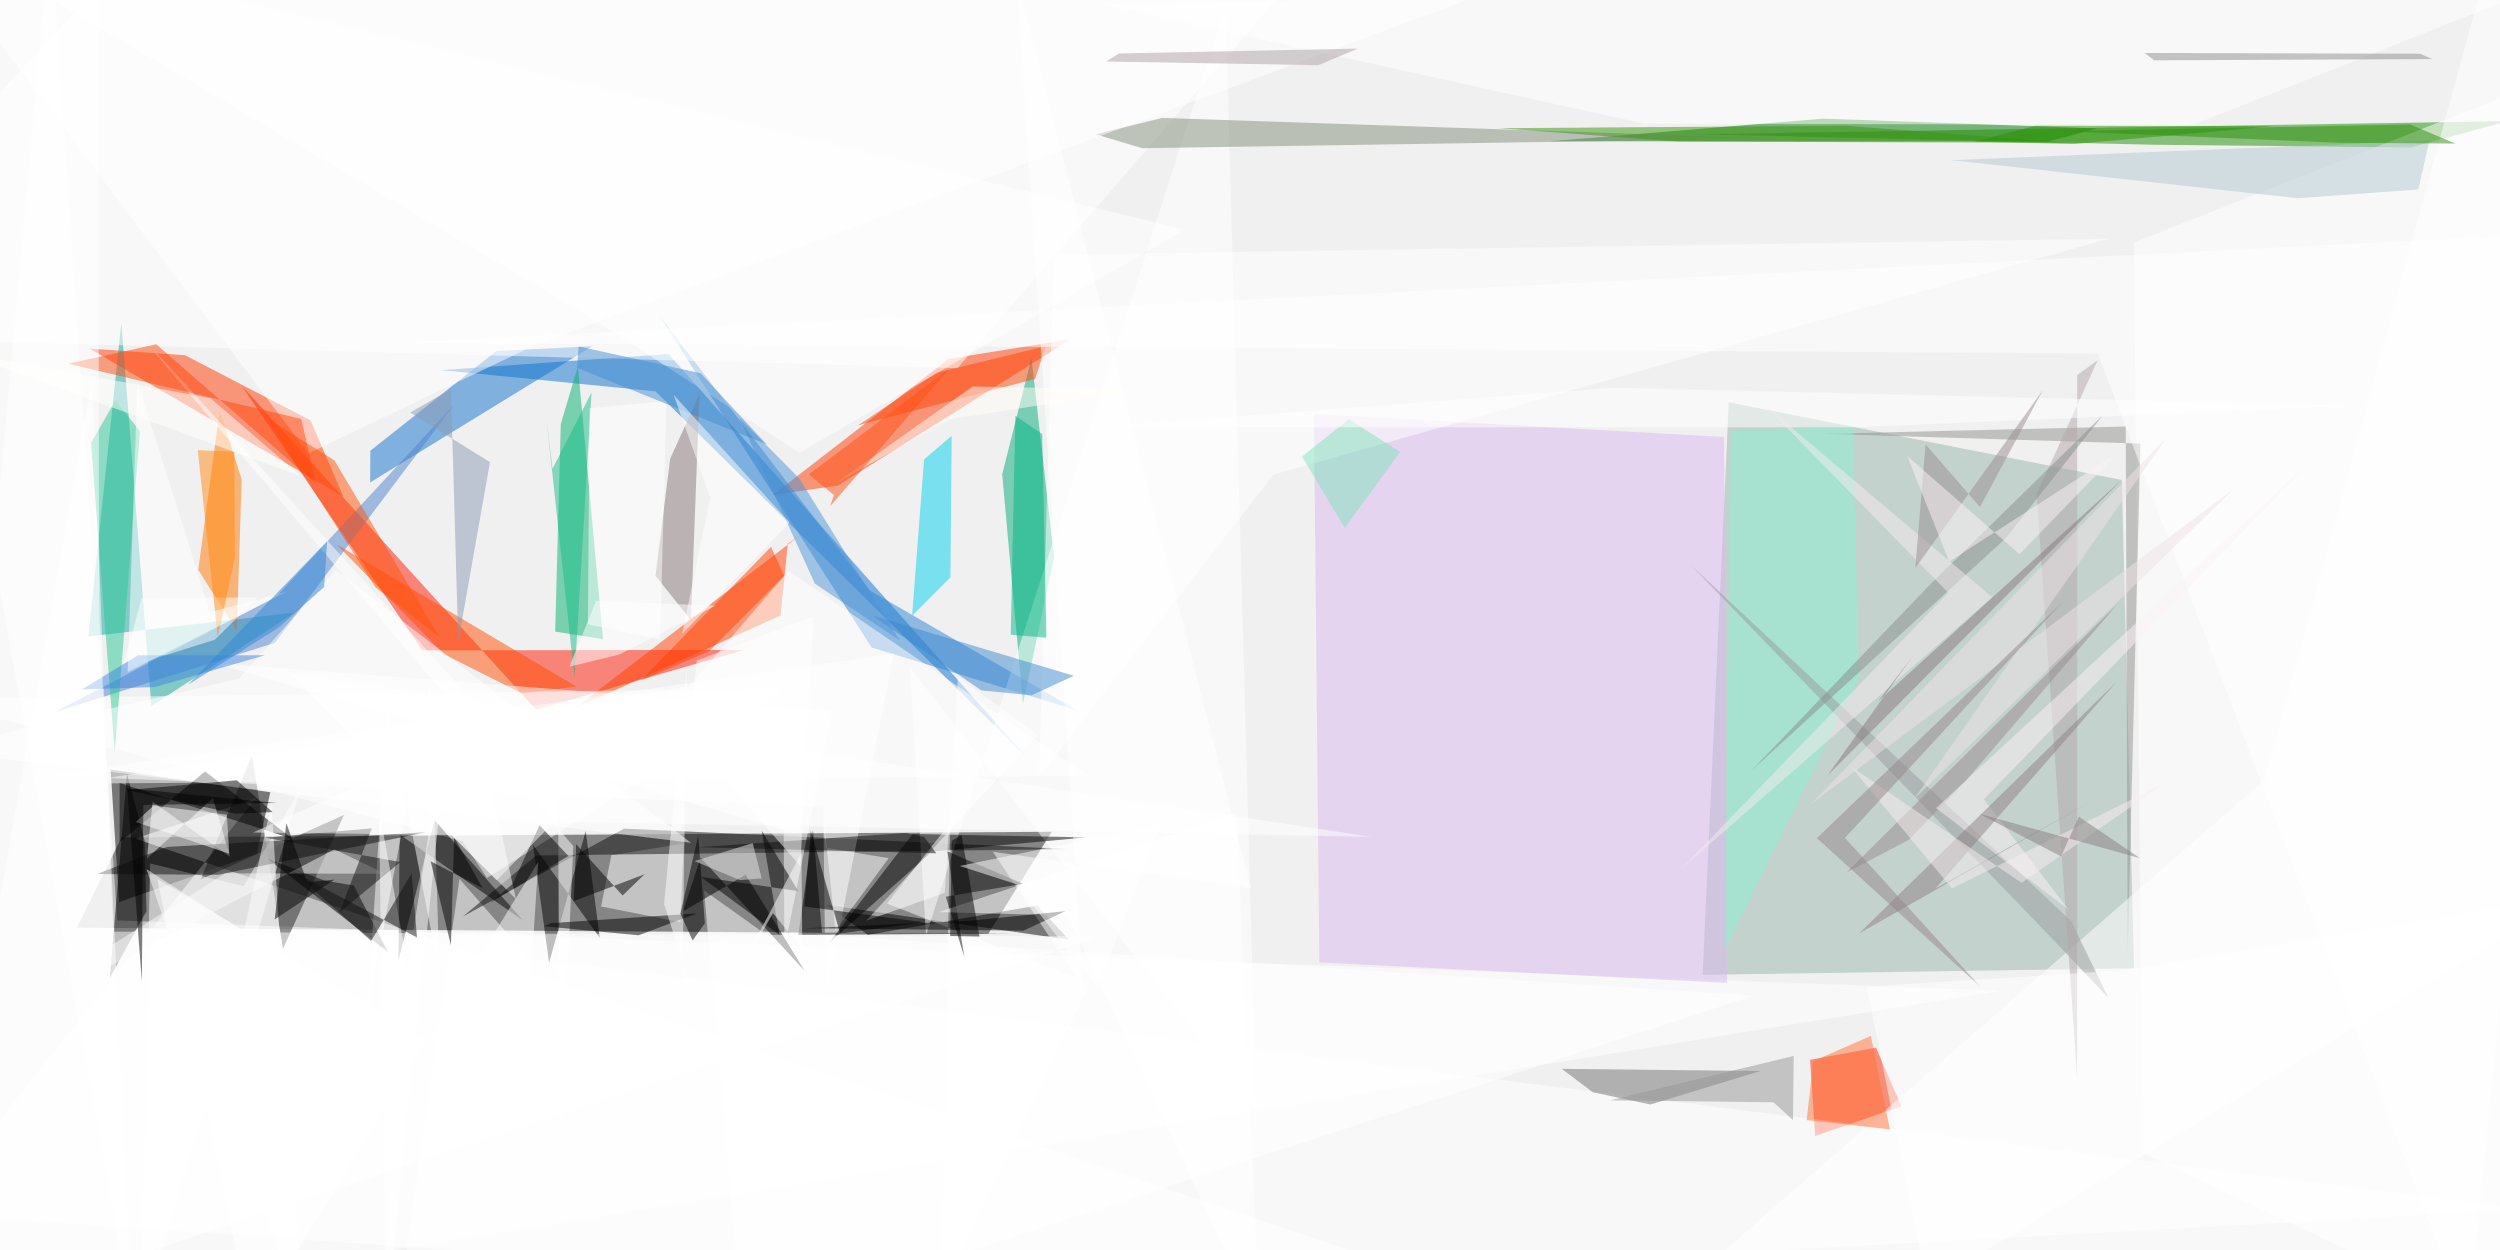
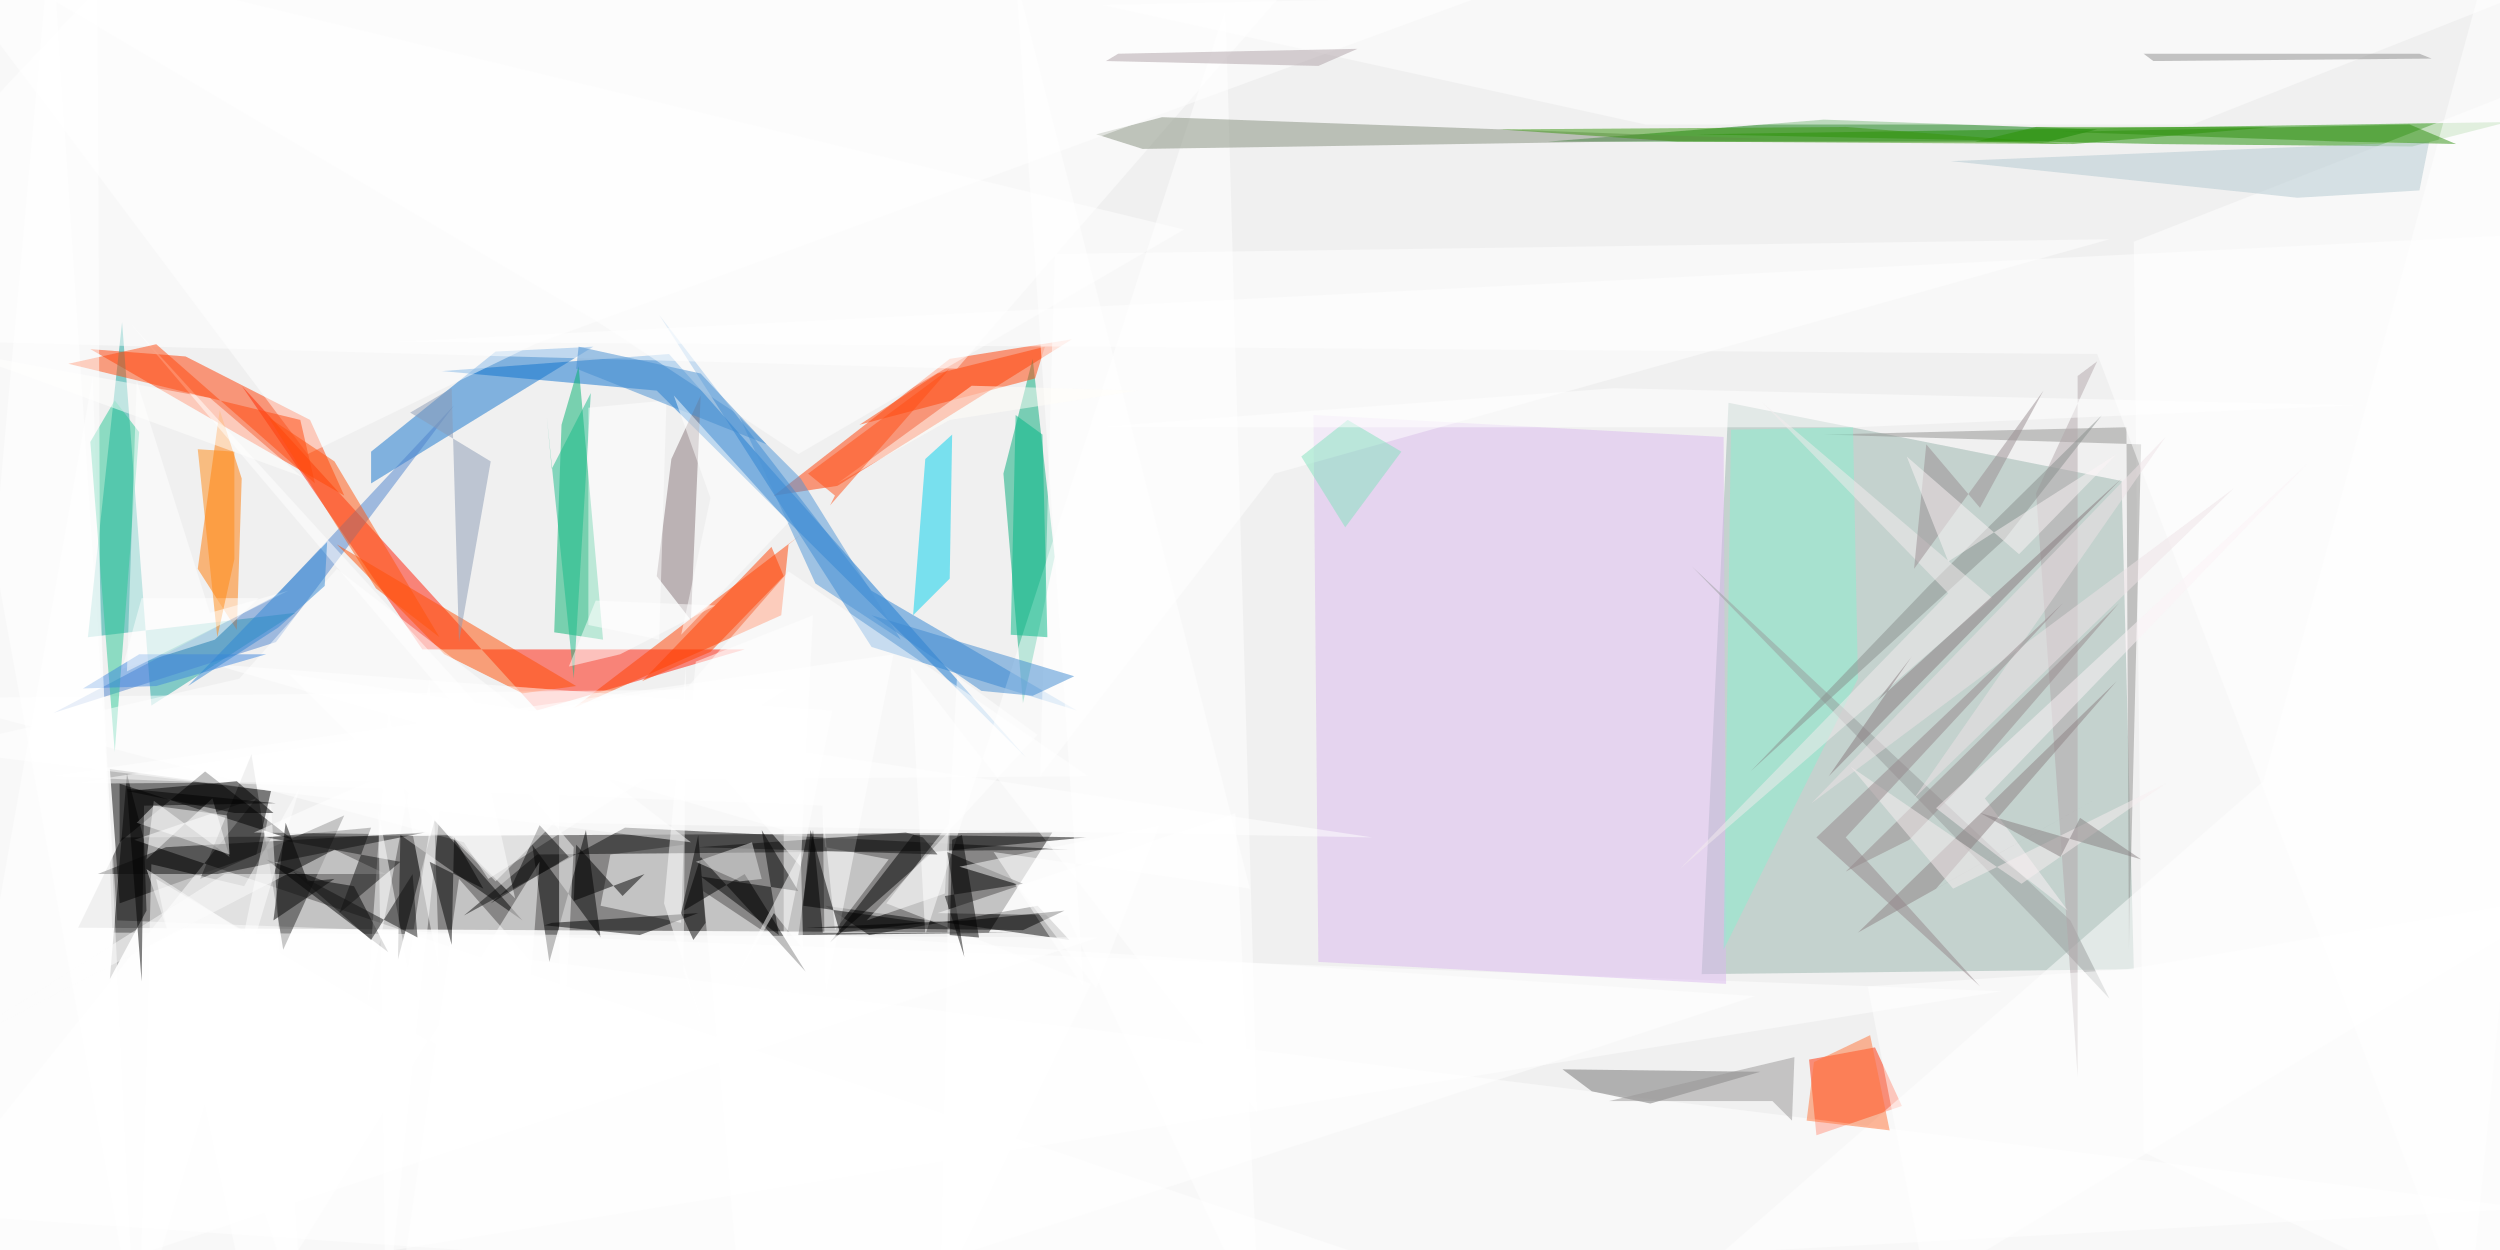
<svg xmlns="http://www.w3.org/2000/svg" version="1.1" viewBox="0 0 1024 512" width="1024" height="512">
  <g fill-opacity=".5">
-     <path fill="#1e1d1d" d="M31.5 380l18.3-37 381-2.3-26 41.8" />
-     <path d="M48.8 369.5l-3.5-54.3 65.4 9.3-5.5 25.2" />
-     <path fill="#ff1600" d="M173 266.4l131.8-.2-85.2 24.5L99 158" />
-     <path fill="#98b5ad" d="M697.4 399.3l176.7-2.7-5-200-161-31.8" />
-     <path fill="#070" d="M746.7 48.6l112.3 4-20 5.3H634.3" />
-     <path fill="#fff" d="M55.4 343.5l49.4-16.5L-31 497.3 643.6 543" />
-     <path fill="#ff3b00" d="M388.6 147l-72 55.7 26.6-3.8 95.5-60" />
-     <path fill="#0a71ce" d="M268.5 160.3L420 309.7 273.8 145l-93 6.6" />
-     <path fill="#1d8e00" d="M987.5 60.4l39.6-10.8L695 55l187.7 4.3" />
-     <path fill="#ff3b00" d="M75.8 145.5l51.4 26.7 13.5 31.3-104-60.7" />
-     <path fill="#00ab78" d="M419 288.3l-8.5-94 12-47.7 9.2 81.7" />
-     <path fill="#fff" d="M-31 543l850.8-137.2L48 377 20.7-31" />
-     <path fill="#15a49d" d="M36.2 260.7l13.5-128.5 12.3 157 58.7-38.3" />
-     <path fill="#00b06f" d="M247 261.8L236.7 150l-7 23.7-2.3 85" />
-     <path fill="#ff4000" d="M328 219l-5.3 3.7-3 29.4-84.2 38" />
-     <path fill="#ff2a00" d="M743.5 465.3l35.3-12.2-10.4-24-27 5" />
-     <path fill="#ff7900" d="M90 168l9 28.4-2 62-15.8-25" />
-     <path fill="#2d83d3" d="M357 265.2l-87-136L356.5 242l84.8 49" />
-     <path fill="#1073cd" d="M151.7 184.6l51.6-40.8 39.3-2-91 55.8" />
-     <path fill="#fff" d="M188.2 360l28.5 32.5 820.6 102.8L162 543" />
-     <path d="M338.3 370.6l17.2 12.3 69.3-12 13 14" />
-     <path fill="#fff" d="M189.5 344.6l10 15 123-77.6-353.5 4.3m905-187l3.6 373 149 70.7L1055 28M278.7 377.7l-32.5-6.4 4.2-21 29.6-4.8" />
-     <path fill="#00d0ec" d="M378.5 188.2l11.3-9.7-.5 58-15.7 15.7" />
-     <path fill="#fff" d="M-18-31l7.2 170.8 403 11L549.5-31" />
-     <path fill="#dbb8ef" d="M706.2 179l-168-9.4 2.2 224.6 167 8.4" />
-     <path fill="#262626" d="M103.2 309.4l-21 50.8 58.7-26.4-25 54.8" />
-     <path fill="#0f0f0f" d="M255.6 339.4l-66 36 30-25 218-2.6" />
-     <path fill="#fff" d="M57.3 543l66-220.6L99.8 363l-38.3-9.3m317.8 29.5L502 2.5l12.6 453.3-142-182.7" />
-     <path fill="#4c82cd" d="M22.4 291.7l90.2-28.4 73.5-97.7-73 78.8" />
-     <path fill="#fff" d="M338.2 408.8l-1-78.4L19 317.7l347.2-50" />
-     <path fill="#858f7c" d="M448.8 55l19 5.7 257.7-4L476 48.3" />
-     <path fill="#ff4c00" d="M236 281.2l-22.3 2.8-31.8-16-44-45" />
-     <path fill="#877579" d="M283 254l3.5-92.5-12 26.4-6 48" />
-     <path d="M109.2 351.5l23.7 9.2 12 2 14 27.2" />
-     <path fill="#717070" d="M639.7 437.8l12.7 9.6 23.6 5 45-13.7" />
-     <path fill="#fff" d="M521.6 194.4l342-96.6-432 6.5-6 214" />
-     <path d="M60 373.2l-.8-29L52 317l-7 83.5M178 336l36.2 41-50.5-35.2-.5 51.6" />
-     <path fill="#fff" d="M321 340l.3 48.7L341 291 87.3 271.5" />
-     <path fill="#90908f" d="M871.5 389.4l-.8-214.7-124 3 130 4" />
-     <path d="M373.8 341.6l71 1.4-63 5.8-42.2 37.4" />
-     <path fill="#fff" d="M303.7 543l414.8-135.2-406.7-26.4-23.4-16.7M29 321l417-3.2-123-84-40.7 47.3" />
-     <path d="M245.7 384.2L218.3 346l6.6 48.4 15-54M49 345v-24.3l71 23L84 316" />
-     <path fill="#fff" d="M176.4 278.2L180 399l-21.3-110-8.4 127.2" />
-     <path d="M329.6 397.7L287 351.3l-7.3 22 25.7-15" />
-     <path fill="#8af1d0" d="M759 174.7l-50 1.7-2.6 213 55-111.5" />
-     <path fill="#fff" d="M450.3 383.6l-404-2L37.8 154-31 543" />
-     <path fill="#fff" d="M103 543l117.5-190-6.3 96-149.8-89m959-391l31.6 545-384 29 256.4-223.5" />
-     <path fill="#fff" d="M228.6 325.4L52.8 132l182 214.6-5.5 123.8" />
-     <path fill="#29c794" d="M47.3 164l10 12.6L47 308.2l-9.7-126.8" />
-     <path fill="#ff4305" d="M428.3 141.8l-4.3 13.4-72.5 19 32-21.5" />
-     <path fill="#fff" d="M443.7 404.6l-37-55.7 105.8 15-96.3-374" />
-     <path fill="#fff" d="M126.3 185.7l92.5-44.2L611.4-3.8-31-23.5M389.2 337l-3.7 194 61-128.3-83.2-32.6M58 245l-8 29 38-12 17.6-17.3" />
-     <path fill="#36950a" d="M687.4 58L614 52.5l141.7-1 91.7 7" />
-     <path fill="#fff" d="M62.5 328.4l-2.3 23.2 27-24.7 7 24" />
-     <path fill="#ff520b" d="M153.8 240.6L180 261l-43-72.4-27.5-17.2" />
-     <path fill="#00b784" d="M414 260l14.6 1.2-1.7-83.4-11-7.5" />
-     <path d="M222.8 379.4l38.7 3.7 24-9-59.7 4" />
-     <path fill="#0d0d0d" d="M39.7 358l49.7.3 85-17.4-106 6" />
-     <path fill="#ff490d" d="M64 141l-36 8 95.4 22.6 6 26.5" />
-     <path fill="#fff" d="M124.2 543l-13-214-11.3 52.6L60 356" />
-     <path fill="#3c89d1" d="M357 252l45 30.8 20.5 2 17.3-8" />
-     <path d="M333 340l3.7 42 79 .4-88.7.5" />
-     <path fill="#080808" d="M395 392l-7-43.3 31 13.3-31.6 5.3" />
-     <path fill="#4d95d6" d="M368.5 262.3l-41-66.2-24.7-25 31 68" />
-     <path fill="#fff" d="M161 140.4l698.2 4.4L1011 543l44-447.8" />
-     <path fill="#fdfdfd" d="M92.3 357.7l65.5.2-20.8-10-163.7 85" />
-     <path fill="#fff" d="M336 322l2.3 25.3 25.7 4.2-21.8 29.7" />
-     <path fill="#16bb89" d="M235.3 277.6l7-116.8-16 31.2-2.5-20.7" />
-     <path fill="#fff" d="M1055-11L451 1.7l222.7 49 224.7.4M295.7 444L272 370.3l9.3-97.5-1.7 125" />
-     <path fill="#b3c8d1" d="M799.3 65.6L941 81.2l49.5-3.6 4.6-20" />
-     <path fill="#83e3be" d="M550.8 216.3L533.3 187l19.2-15.3 21 13.4" />
-     <path fill="#fff" d="M327.4 185.5l-82-53.3L-31-31 485.3 94" />
-     <path fill="#121212" d="M139 373.8l13.3-34.5-43.8 3.8 55.5 10" />
-     <path fill="#fff" d="M97.8 278l39.8-44.6L283 345.2l-311-38" />
-     <path fill="#989d9c" d="M848.3 377.2l15.3 31.5-30-31.5-141-145.7" />
-     <path d="M255 366.8l-19-21-1 23.3 29-11" />
-     <path fill="#fff" d="M196.3 299.6l15 68.6L185 342l-81.4-1" />
-     <path fill="#fffffe" d="M123 195l5.2 4.3-42-36.2-102.7-19" />
-     <path d="M327 365l-15-24.7 7.3 42.7-32.2-23.8" />
-     <path fill="#fff" d="M316.6 374l-22.8 40.3 34.5-65 .3 39.5" />
-     <path fill="#ff4001" d="M321.2 235.8l-5.4-11.8-53.3 54.7 28-12" />
-     <path fill="#b3a7aa" d="M850.8 153.6l8.4-6-25 54.8 16.6 238.8" />
-     <path fill="#fff" d="M270.4 262l-29.6-6.3.7-88.5 31.5-3" />
-     <path fill="#ff8911" d="M89.2 261l7-32.5L96 185l-15-.6" />
-     <path fill="#989797" d="M659.4 450.7l67 .8 8 7.3.3-26.3" />
-     <path fill="#289203" d="M849.3 59l-40.7-1 25.3-6.5 97 .2" />
-     <path fill="#fff" d="M185.8 277L167 395.7 155.3 332l2.7 211" />
-     <path fill="#898e8c" d="M790.4 239.6l-73 76 104-95 40-50.6" />
-     <path fill="#978a8d" d="M756.3 357.4L867.7 247 805 320l-23.2 24" />
-     <path fill="#fff" d="M55.6 336.7l38.3 13-1-16-30-3.7" />
-     <path fill="#afa0a7" d="M540 26.7l-87-1.5 5.4-3.3 97.8-2" />
-     <path d="M58.7 329.7l54.4-.8-61-6 6 79" />
-     <path fill="#fffef9" d="M342.8 197.6l55.6-39.3 68 1.4-77.3 12" />
-     <path fill="#fff" d="M447.2 175H760l205.8-8.8-304.6-7.4M516.2 543l-79-168-52.8-1.4 122-40.6" />
-     <path d="M393.8 342l-4 2.4-.6 39 12 .2" />
-     <path fill="#f4edee" d="M798 242.8L688.3 356.2 816 244.6l-93.7-79.2" />
-     <path d="M278.7 374.2l5 11 5-7-2.7-36m43.5 38l89.7 1 17.2-8-40 4m-220-24.4l21.3 11L186 343l-1.3 44.2" />
-     <path fill="#ff4f14" d="M340 207.4l1.6-4.6-10.3-8.5 57.8-43.6" />
-     <path fill="#fff" d="M475.4 337.7l-26 67-33-42.5-23.3-7.5" />
-     <path fill="#438dd1" d="M314 182l-77.6-31.3.6-8.8 50 11" />
-     <path fill="#090808" d="M232.8 350.6l-32 19.2 9.2-7.8 11-24" />
-     <path fill="#86797d" d="M869.3 196.3l-100 91 14.2-18.6-35 49" />
-     <path fill="#fff" d="M789.3 526.7L1055 366.4l-184.4 31-106 6.7m-511-136l39.4-20-48.8-2-11 27" />
-     <path fill="#fdf3f6" d="M945.4 190L793 331l54.4 41.7-34.8-45.3" />
-     <path fill="#3f87de" d="M63.5 281.4l45-13h-52l-23 14" />
-     <path fill="#2d8f0c" d="M987.2 51l18.5 7.8-47.2-.3-113.8-4.8" />
-     <path fill="#8a9ab4" d="M168 169l16.7-9.6 3 103.4 13-73.5" />
-     <path fill="#fff" d="M387 365.7l5.4-88.6 32.8 24-70.4 76" />
-     <path fill="#8c8083" d="M866.8 279.4l-105.4 103 97.4-55.5-66 37" />
-     <path fill="#ff7237" d="M740 458.8l2.8-24.2 23.5-10.3 7.8 38.3" />
-     <path fill="#fff" d="M40.2-5.5L-31 71.3 54.6 543l-14-293m282.8-36l-44 45.7 11.5-56-15-42" />
-     <path d="M378.7 377.8l-49.3-6.5 2.7-31 12 42" />
-     <path fill="#f8eef1" d="M887 320.6l-59 41-70-47.7 41.5 50" />
-     <path d="M111.6 332.6l-14.6-13-45 4 44.3 9.7" />
-     <path fill="#eee3e6" d="M741.8 329.3l145.6-150-103.4 148 131-127" />
-     <path fill="#020202" d="M117.3 337.2l-4.8 39.4 24.5-16.3-11.2 1" />
-     <path fill="#94878a" d="M811 404l-55.3-60.8 89-96.5-100.5 96.6" />
-     <path fill="#0c0c0c" d="M383.5 349.5L286 347l84.7-5.8 7.8 1.6" />
-     <path fill="#998d90" d="M811 207.7l25.8-48-52.3 73 4.2-50.7" />
-     <path fill="#fff" d="M56.3 156.3l-4 119 65.3-33-31.5 8.4" />
-     <path fill="#867e80" d="M844.2 350.8l7.3-16.3 25 17-65.8-18.2" />
-     <path fill="#111" d="M120 357l50.8 27-2.2-26.3-16.6 27.7" />
-     <path fill="#8d8c8c" d="M996.2 24.2l-5-2.2-112.8-.3 4 3" />
-     <path fill="#fff" d="M561.8 342.8l-443.6-67.2 85.2 85 23.6-24" />
-     <path fill="#2e86d4" d="M114.2 257l18.6-16.6 1.2-18.7-57 58.8" />
-     <path fill="#e9e9e9" d="M303 360.5l-18.5-7.8 23.8-7.4 3.7 14.5" />
-     <path fill="#fdf4f6" d="M827.2 227l-46-40.2 17.2 43.2 68.8-44.3" />
-     <path fill="#fff" d="M281.8 302.4l46 52.3 5.6-102.5-48 18.4" />
+     <path fill="#1e1d1d" d="M32 380l18-37 381-2-26 41" />
+     <path d="M49 370l-4-55 66 9-6 26" />
+     <path fill="#ff1600" d="M173 266h132l-85 25L99 158" />
+     <path fill="#98b5ad" d="M697 399l177-2-5-200-161-32" />
+     <path fill="#070" d="M747 49l112 4-20 5H634" />
+     <path fill="#fff" d="M55 344l50-17-136 170 675 46" />
+     <path fill="#ff3b00" d="M389 147l-72 56 26-4 96-60" />
+     <path fill="#0a71ce" d="M269 160l151 150-146-165-93 7" />
+     <path fill="#1d8e00" d="M988 60l39-10-332 5 188 4" />
+     <path fill="#ff3b00" d="M76 146l51 26 14 31-104-60" />
+     <path fill="#00ab78" d="M419 288l-8-94 12-47 9 81" />
+     <path fill="#fff" d="M-31 543l851-137-772-29L21-31" />
+     <path fill="#15a49d" d="M36 261l14-129 12 157 59-38" />
+     <path fill="#00b06f" d="M247 262l-10-112-7 24-3 85" />
+     <path fill="#ff4000" d="M328 219l-5 4-3 29-85 38" />
+     <path fill="#ff2a00" d="M744 465l35-12-11-24-27 5" />
+     <path fill="#ff7900" d="M90 168l9 28-2 62-16-25" />
+     <path fill="#2d83d3" d="M357 265l-87-136 87 113 84 49" />
+     <path fill="#1073cd" d="M152 185l51-41 40-2-91 56" />
+     <path fill="#fff" d="M188 360l29 33 820 102-875 48" />
+     <path d="M338 371l18 12 69-12 13 14" />
+     <path fill="#fff" d="M190 345l10 15 123-78-354 4M874 99l4 373 149 71 28-515M279 378l-33-7 4-21 30-4" />
+     <path fill="#00d0ec" d="M379 188l11-10-1 59-15 15" />
+     <path fill="#fff" d="M-18-31l7 171 403 11L550-31" />
+     <path fill="#dbb8ef" d="M706 179l-168-9 2 224 167 9" />
+     <path fill="#262626" d="M103 309l-21 51 59-26-25 55" />
+     <path fill="#0f0f0f" d="M256 339l-66 36 30-25 218-2" />
+     <path fill="#fff" d="M57 543l66-221-23 41-38-9m317 29L502 3l13 453-142-183" />
+     <path fill="#4c82cd" d="M22 292l91-29 73-97-73 78" />
+     <path fill="#fff" d="M338 409l-1-79-318-12 347-50" />
+     <path fill="#858f7c" d="M449 55l19 6 258-4-250-9" />
+     <path fill="#ff4c00" d="M236 281l-22 3-32-16-44-45" />
+     <path fill="#877579" d="M283 254l4-92-12 26-6 48" />
+     <path d="M109 352l24 9 12 2 14 27" />
+     <path fill="#717070" d="M640 438l12 9 24 5 45-13" />
+     <path fill="#fff" d="M522 194l342-96-432 6-6 214" />
+     <path d="M60 373l-1-29-7-27-7 84m133-65l36 41-50-35-1 51" />
+     <path fill="#fff" d="M321 340v49l20-98-254-19" />
+     <path fill="#90908f" d="M872 389l-1-214-124 3 130 4" />
+     <path d="M374 342l71 1-63 6-42 37" />
+     <path fill="#fff" d="M304 543l415-135-407-27-24-16M29 321l417-3-123-84-41 47" />
+     <path d="M246 384l-28-38 7 48 15-54m-191 5v-24l71 23-36-28" />
+     <path fill="#fff" d="M176 278l4 121-21-110-9 127" />
+     <path d="M330 398l-43-47-7 22 25-15" />
+     <path fill="#8af1d0" d="M759 175l-50 1-3 213 55-111" />
+     <path fill="#fff" d="M450 384l-404-2-8-228-69 389" />
+     <path fill="#fff" d="M103 543l118-190-7 96-150-89m959-391l32 545-384 29 256-223" />
+     <path fill="#fff" d="M229 325L53 132l182 215-6 123" />
+     <path fill="#29c794" d="M47 164l10 13-10 131-10-127" />
+     <path fill="#ff4305" d="M428 142l-4 13-72 19 32-21" />
+     <path fill="#fff" d="M444 405l-37-56 105 15-96-374" />
+     <path fill="#fff" d="M126 186l93-45L611-3-31-23m420 360l-4 194 62-128-84-33M58 245l-8 29 38-12 18-17" />
+     <path fill="#36950a" d="M687 58l-73-5 142-1 91 7" />
+     <path fill="#fff" d="M63 328l-3 24 27-25 7 24" />
+     <path fill="#ff520b" d="M154 241l26 20-43-72-27-18" />
+     <path fill="#00b784" d="M414 260l15 1-2-83-11-8" />
+     <path d="M223 379l39 4 24-9-60 4" />
+     <path fill="#0d0d0d" d="M40 358h49l85-17-106 6" />
+     <path fill="#ff490d" d="M64 141l-36 8 95 23 6 26" />
+     <path fill="#fff" d="M124 543l-13-214-11 53-40-26" />
+     <path fill="#3c89d1" d="M357 252l45 31 21 2 17-8" />
+     <path d="M333 340l4 42h79l-89 1" />
+     <path fill="#080808" d="M395 392l-7-43 31 13-32 5" />
+     <path fill="#4d95d6" d="M369 262l-41-66-25-25 31 68" />
+     <path fill="#fff" d="M161 140l698 5 152 398 44-448" />
+     <path fill="#fdfdfd" d="M92 358h66l-21-10-164 85" />
+     <path fill="#fff" d="M336 322l2 25 26 5-22 29" />
+     <path fill="#16bb89" d="M235 278l7-117-16 31-2-21" />
+     <path fill="#fff" d="M1055-11L451 2l223 49h224M296 444l-24-74 9-97-1 125" />
+     <path fill="#b3c8d1" d="M799 66l142 15 50-3 4-20" />
+     <path fill="#83e3be" d="M551 216l-18-29 19-15 22 13" />
+     <path fill="#fff" d="M327 186l-82-54L-31-31 485 94" />
+     <path fill="#121212" d="M139 374l13-35-43 4 55 10" />
+     <path fill="#fff" d="M98 278l40-45 145 112-311-38" />
+     <path fill="#989d9c" d="M848 377l16 32-30-32-141-145" />
+     <path d="M255 367l-19-21-1 23 29-11" />
+     <path fill="#fff" d="M196 300l15 68-26-26-81-1" />
+     <path fill="#fffffe" d="M123 195l5 4-42-36-103-19" />
+     <path d="M327 365l-15-25 7 43-32-24" />
+     <path fill="#fff" d="M317 374l-23 40 34-65 1 40" />
+     <path fill="#ff4001" d="M321 236l-5-12-53 55 28-12" />
+     <path fill="#b3a7aa" d="M851 154l8-6-25 54 17 239" />
+     <path fill="#fff" d="M270 262l-29-6v-89l32-3" />
+     <path fill="#ff8911" d="M89 261l7-32v-44l-15-1" />
+     <path fill="#989797" d="M659 451h67l8 8 1-26" />
+     <path fill="#289203" d="M849 59l-40-1 25-6h97" />
+     <path fill="#fff" d="M186 277l-19 119-12-64 3 211" />
+     <path fill="#898e8c" d="M790 240l-73 76 104-95 40-51" />
+     <path fill="#978a8d" d="M756 357l112-110-63 73-23 24" />
+     <path fill="#fff" d="M56 337l38 13-1-16-30-4" />
+     <path fill="#afa0a7" d="M540 27l-87-2 5-3 98-2" />
+     <path d="M59 330l54-1-61-6 6 79" />
+     <path fill="#fffef9" d="M343 198l55-40 68 2-77 12" />
+     <path fill="#fff" d="M447 175h313l206-9-305-7M516 543l-79-168-53-1 122-41" />
+     <path d="M394 342l-4 2-1 39 12 1" />
+     <path fill="#f4edee" d="M798 243L688 356l128-111-94-80" />
+     <path d="M279 374l5 11 5-7-3-36m44 38l89 1 17-8-40 4m-220-24l22 11-12-21-1 44" />
+     <path fill="#ff4f14" d="M340 207l2-4-11-9 58-43" />
+     <path fill="#fff" d="M475 338l-26 67-33-43-23-7" />
+     <path fill="#438dd1" d="M314 182l-78-31 1-9 50 11" />
+     <path fill="#090808" d="M233 351l-32 19 9-8 11-24" />
+     <path fill="#86797d" d="M869 196l-100 91 14-18-34 49" />
+     <path fill="#fff" d="M789 527l266-161-184 31-106 7M254 268l39-20-49-2-11 27" />
+     <path fill="#fdf3f6" d="M945 190L793 331l54 42-34-46" />
+     <path fill="#3f87de" d="M64 281l45-13H57l-23 14" />
+     <path fill="#2d8f0c" d="M987 51l19 8-47-1-114-4" />
+     <path fill="#8a9ab4" d="M168 169l17-10 3 104 13-74" />
+     <path fill="#fff" d="M387 366l5-89 33 24-70 76" />
+     <path fill="#8c8083" d="M867 279L761 382l98-55-66 37" />
+     <path fill="#ff7237" d="M740 459l3-24 23-11 8 39" />
+     <path fill="#fff" d="M40-5l-71 76 86 472-14-293m282-36l-44 46 12-56-15-42" />
+     <path d="M379 378l-50-7 3-31 12 42" />
+     <path fill="#f8eef1" d="M887 321l-59 41-70-48 42 50" />
+     <path d="M112 333l-15-13-45 4 44 9" />
+     <path fill="#eee3e6" d="M742 329l145-150-103 148 131-127" />
+     <path fill="#020202" d="M117 337l-5 40 25-17-11 1" />
+     <path fill="#94878a" d="M811 404l-55-61 89-96-101 96" />
+     <path fill="#0c0c0c" d="M384 350l-98-3 85-6 7 2" />
+     <path fill="#998d90" d="M811 208l26-48-53 73 5-51" />
+     <path fill="#fff" d="M56 156l-4 119 66-33-32 9" />
+     <path fill="#867e80" d="M844 351l8-16 25 17-66-19" />
+     <path fill="#111" d="M120 357l51 27-2-26-17 27" />
+     <path fill="#8d8c8c" d="M996 24l-5-2H878l4 3" />
+     <path fill="#fff" d="M562 343l-444-67 85 85 24-24" />
+     <path fill="#2e86d4" d="M114 257l19-17 1-18-57 59" />
+     <path fill="#e9e9e9" d="M303 361l-18-8 23-8 4 15" />
+     <path fill="#fdf4f6" d="M827 227l-46-40 17 43 69-44" />
+     <path fill="#fff" d="M282 302l46 53 5-103-48 19" />
  </g>
</svg>
